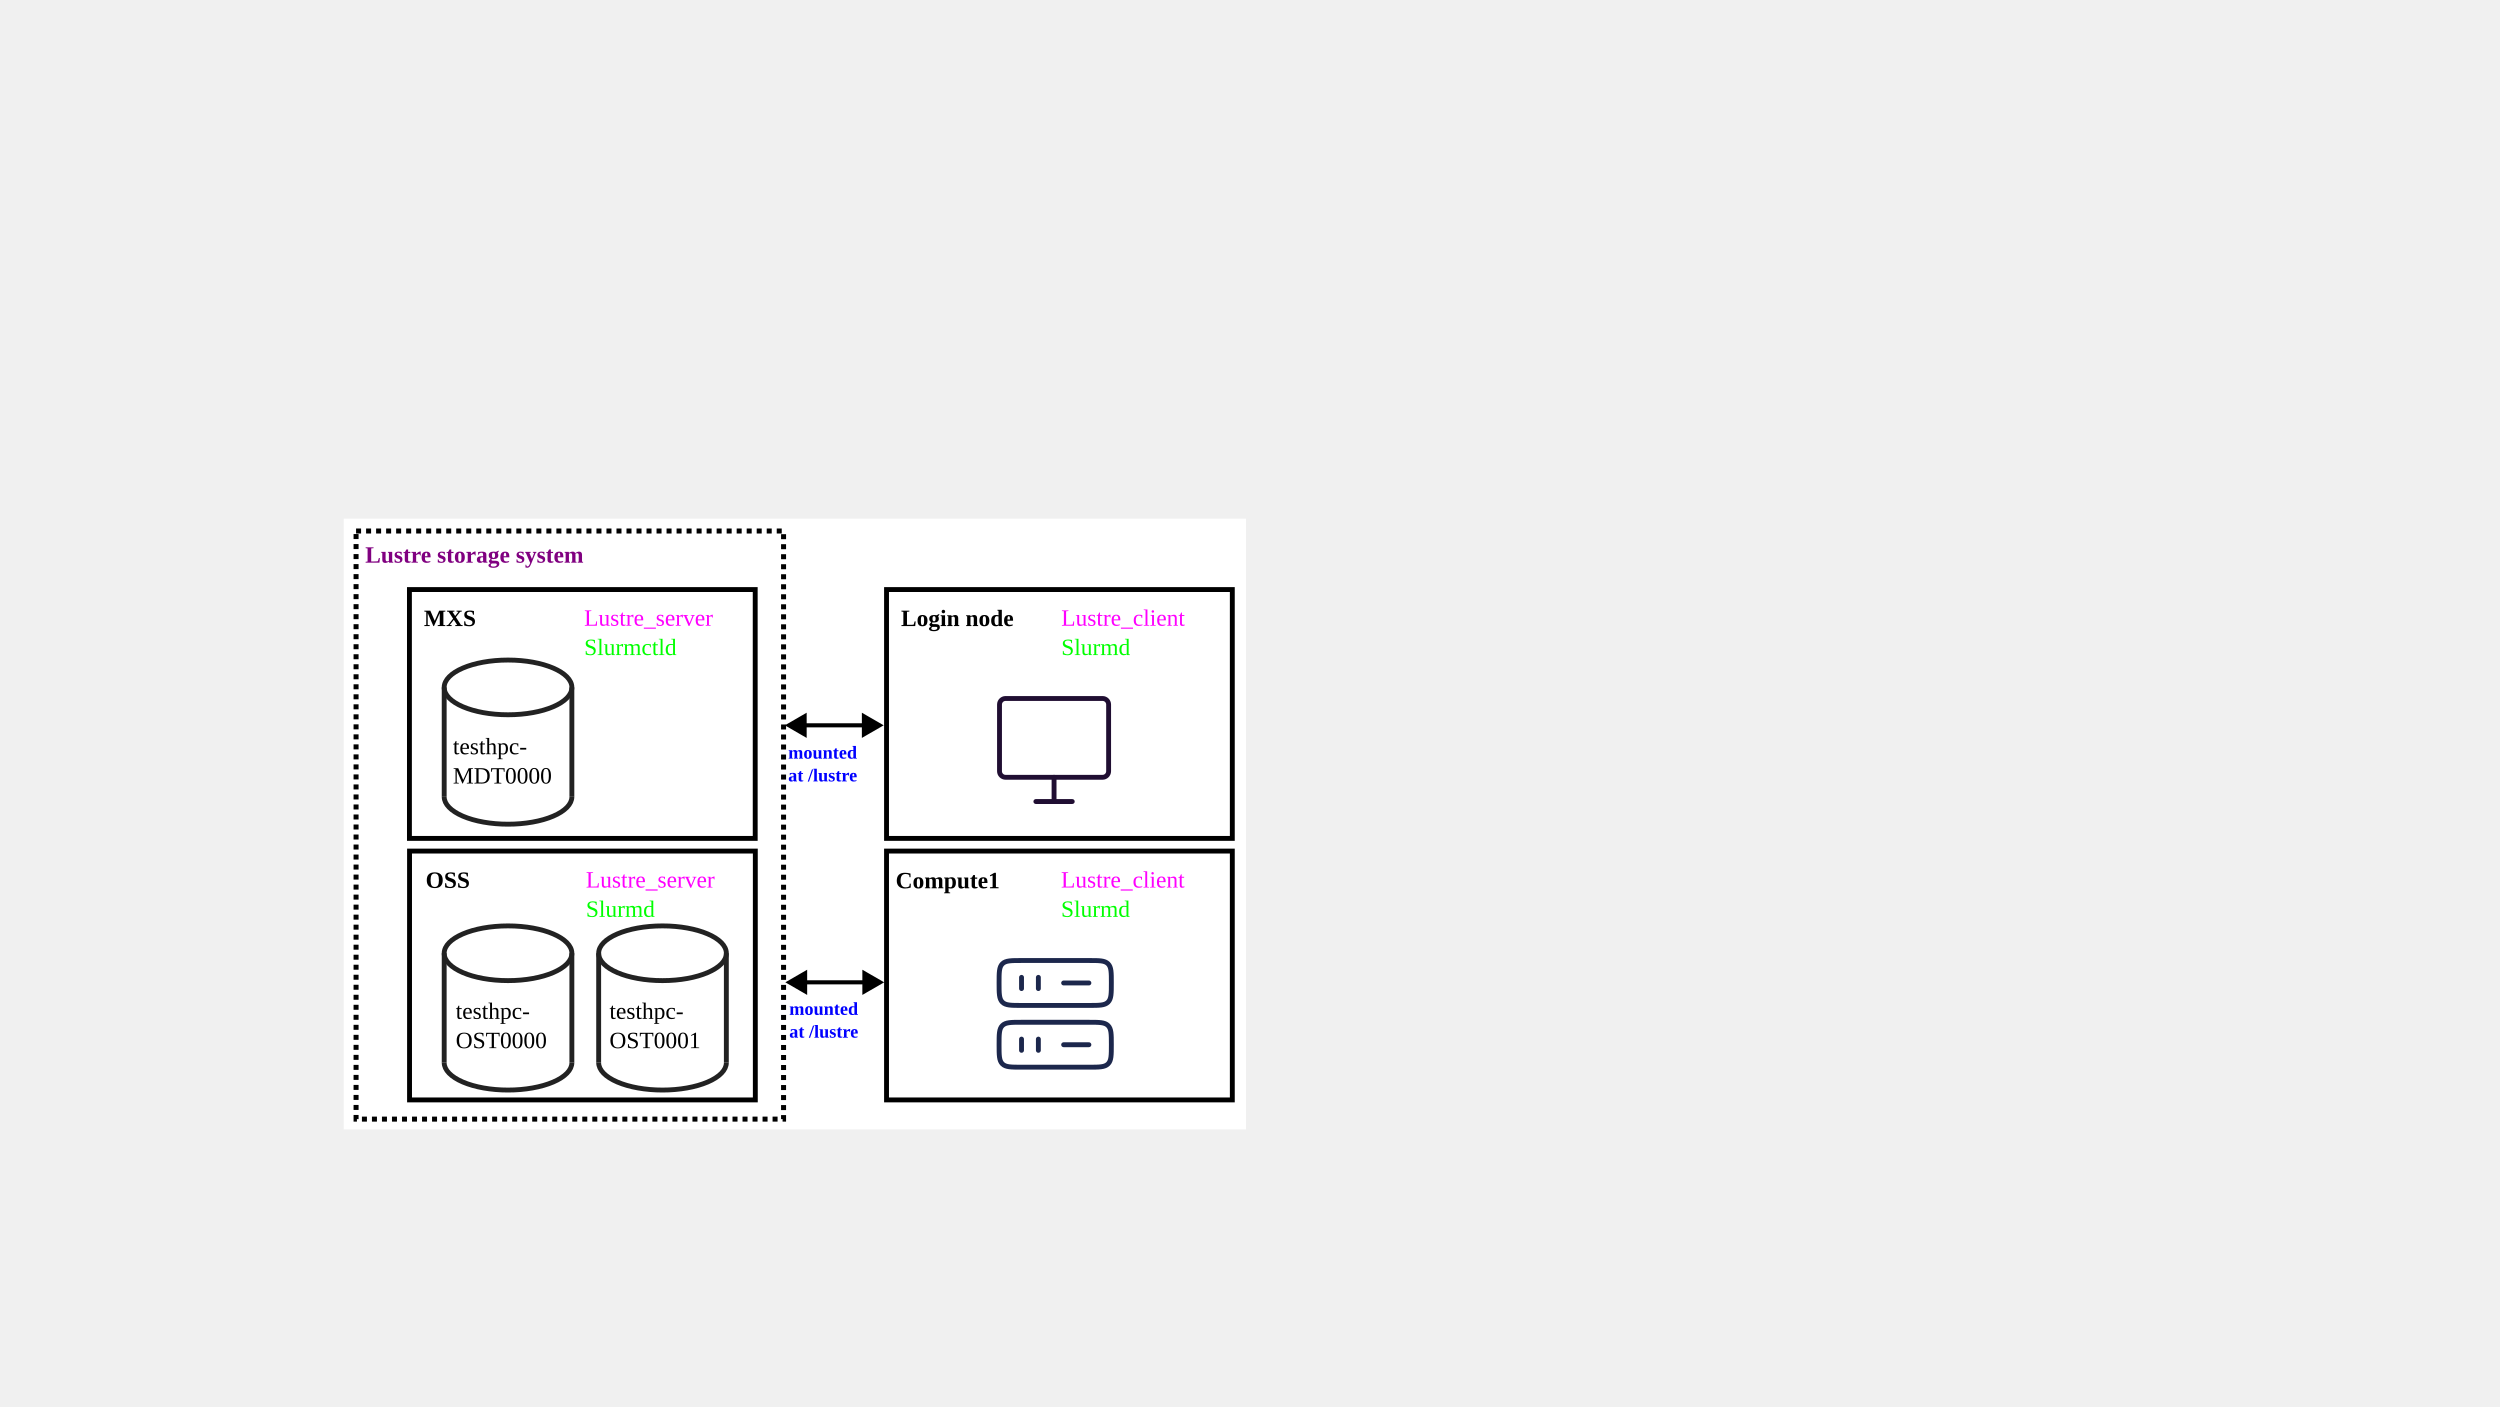
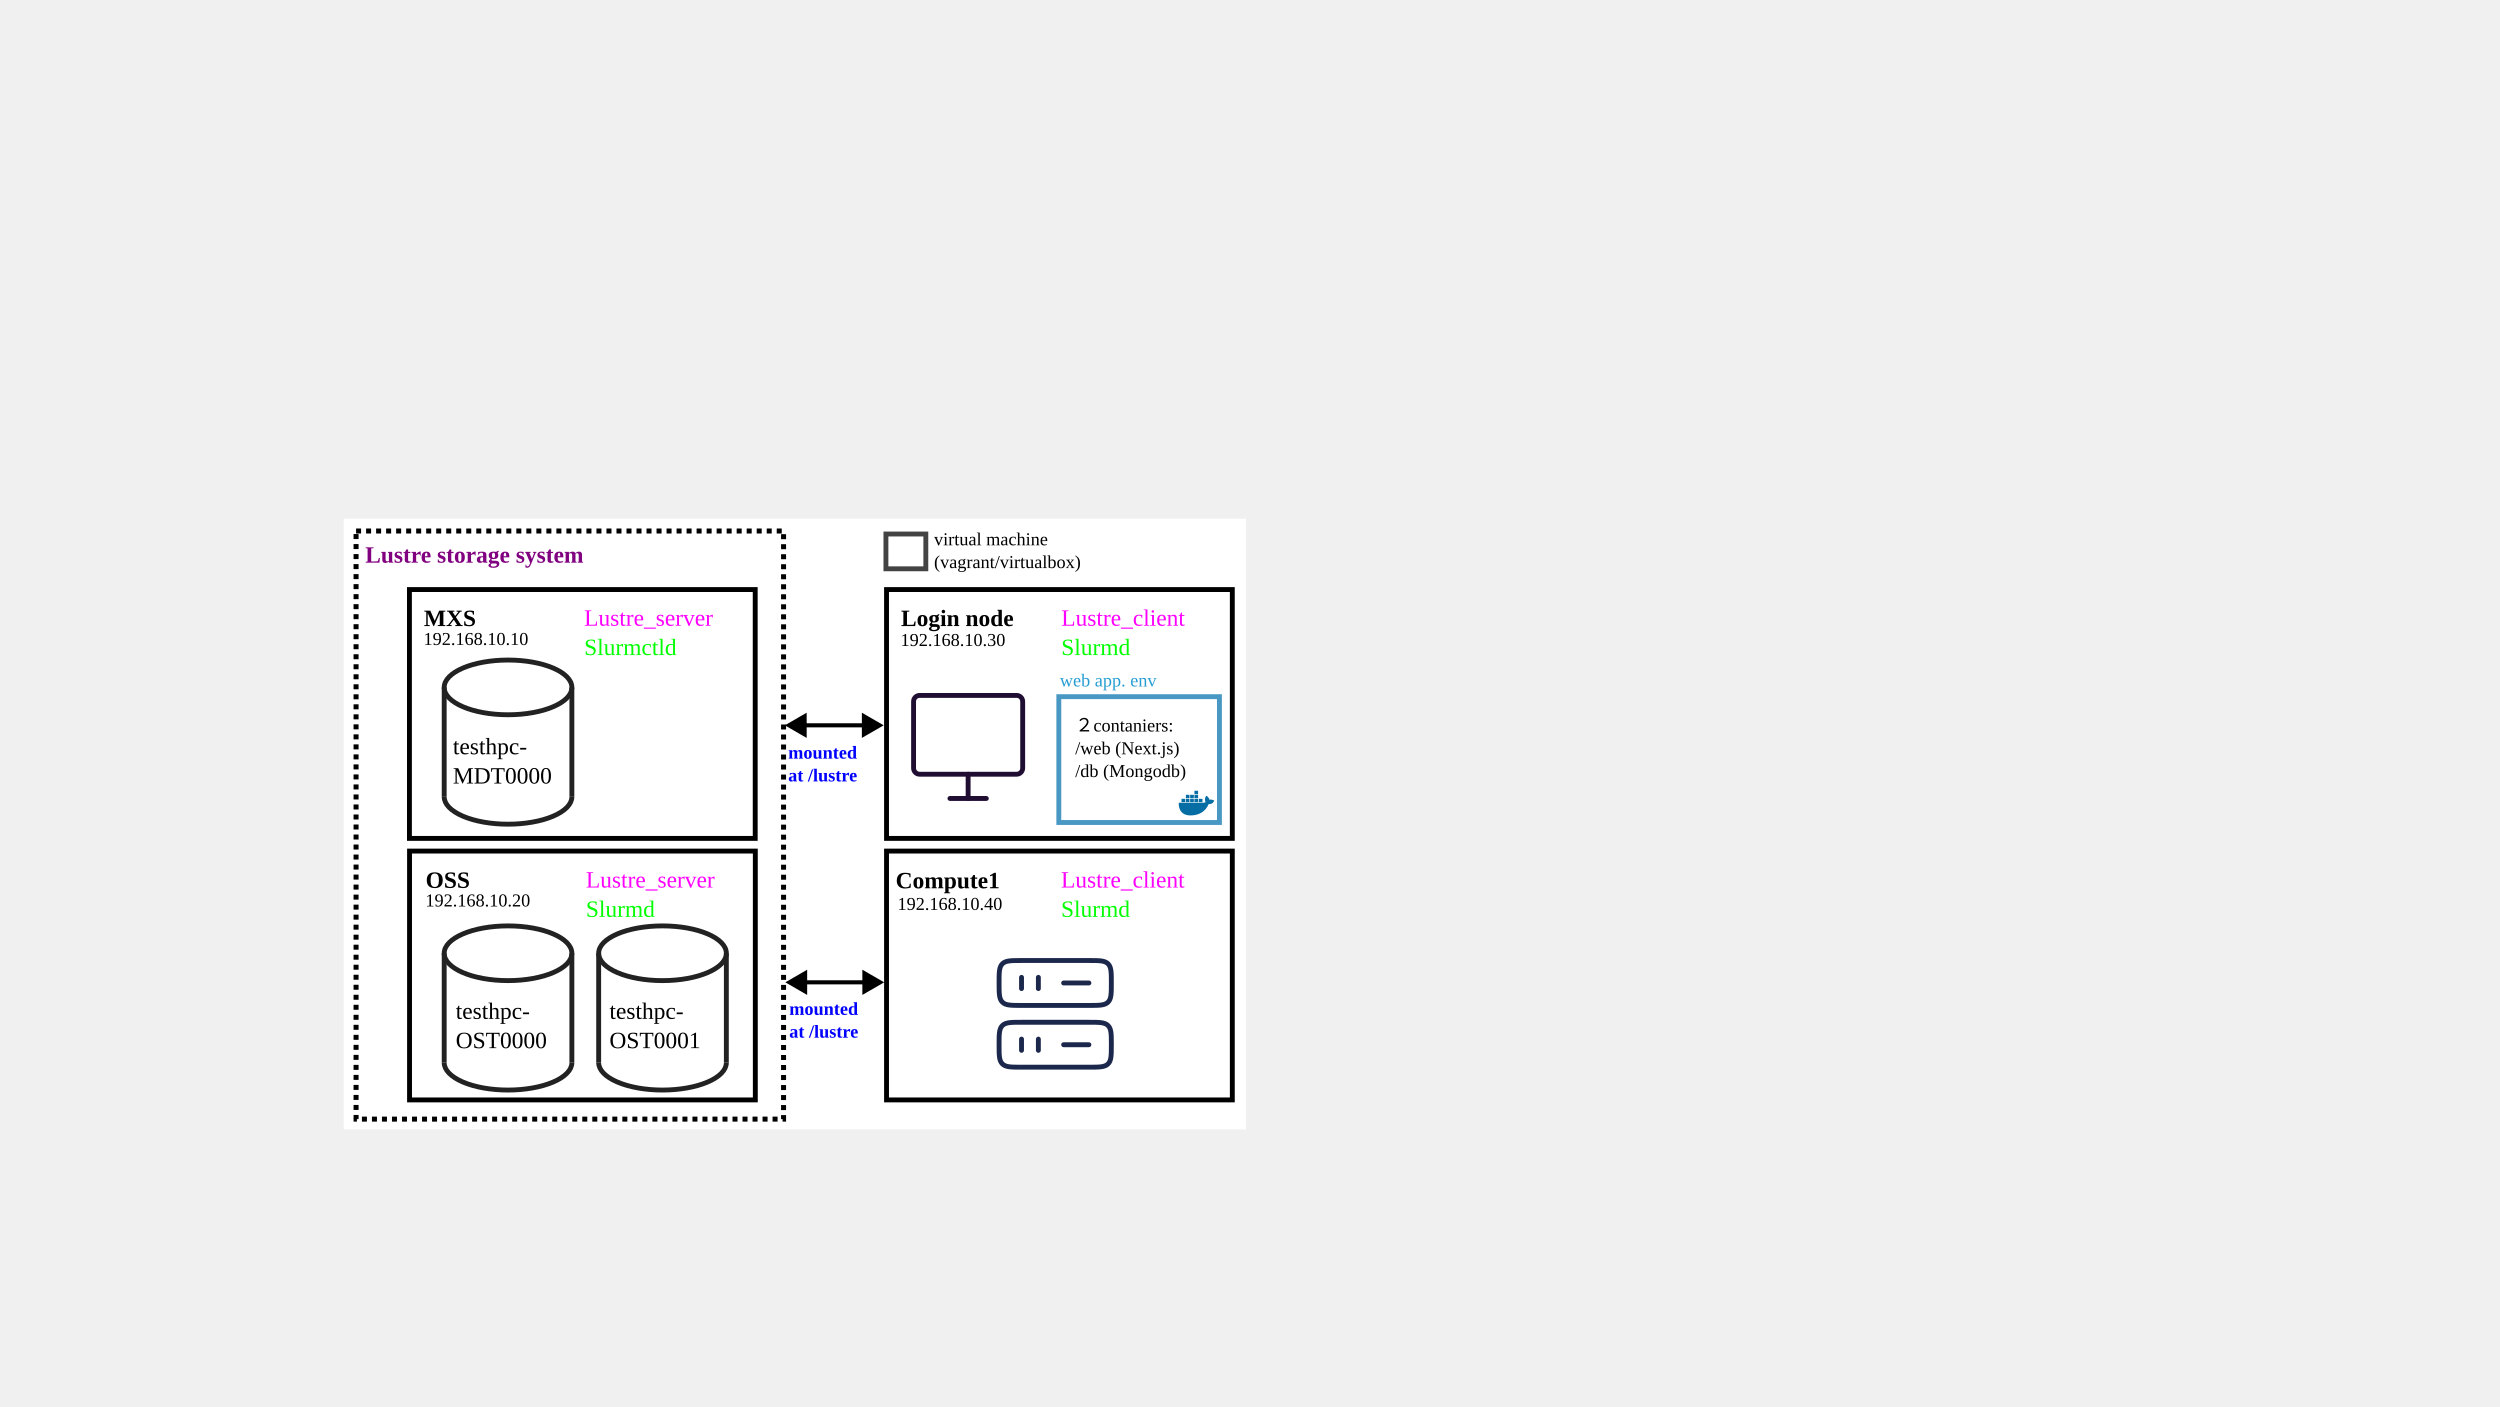
<svg xmlns="http://www.w3.org/2000/svg" width="2560" height="1440" viewBox="0 0 2560 1440" version="1.1" id="svg1" xml:space="preserve">
  <defs id="defs1">
    <marker style="overflow:visible" id="marker17" refX="0" refY="0" orient="auto-start-reverse" markerWidth="1" markerHeight="1" viewBox="0 0 1 1" preserveAspectRatio="xMidYMid">
      <path transform="scale(0.5)" style="fill:context-stroke;fill-rule:evenodd;stroke:context-stroke;stroke-width:1pt" d="M 5.77,0 -2.88,5 V -5 Z" id="path17" />
    </marker>
    <marker style="overflow:visible" id="Triangle" refX="0" refY="0" orient="auto-start-reverse" markerWidth="1" markerHeight="1" viewBox="0 0 1 1" preserveAspectRatio="xMidYMid">
      <path transform="scale(0.5)" style="fill:context-stroke;fill-rule:evenodd;stroke:context-stroke;stroke-width:1pt" d="M 5.77,0 -2.88,5 V -5 Z" id="path135" />
    </marker>
    <marker style="overflow:visible" id="Triangle-6" refX="0" refY="0" orient="auto-start-reverse" markerWidth="1" markerHeight="1" viewBox="0 0 1 1" preserveAspectRatio="xMidYMid">
      <path transform="scale(0.5)" style="fill:context-stroke;fill-rule:evenodd;stroke:context-stroke;stroke-width:1pt" d="M 5.77,0 -2.88,5 V -5 Z" id="path135-4" />
    </marker>
    <marker style="overflow:visible" id="marker17-9" refX="0" refY="0" orient="auto-start-reverse" markerWidth="1" markerHeight="1" viewBox="0 0 1 1" preserveAspectRatio="xMidYMid">
      <path transform="scale(0.5)" style="fill:context-stroke;fill-rule:evenodd;stroke:context-stroke;stroke-width:1pt" d="M 5.77,0 -2.88,5 V -5 Z" id="path17-5" />
    </marker>
  </defs>
  <g id="layer1">
    <rect style="fill:#ffffff;fill-opacity:1;stroke:none;stroke-width:5;stroke-dasharray:none;stroke-dashoffset:0;stroke-opacity:1" id="rect18" width="923.953" height="625.397" x="351.982" y="531.116" />
-     <g id="g16" style="display:inline">
-       <g id="g8" transform="translate(-74.109,13.61835)">
-         <g style="fill:none;stroke-width:0.535;stroke-dasharray:none" id="g1" transform="matrix(9.338567,0,0,9.338567,482.2701,634.2493)">
-           <ellipse cx="12" cy="6" rx="7" ry="3" stroke="#222222" id="ellipse1" style="stroke-width:0.535;stroke-dasharray:none" />
-           <path d="m 19,18 c 0,0.394 -0.181,0.784 -0.533,1.148 -0.352,0.364 -0.867,0.695 -1.518,0.973 -0.65,0.279 -1.422,0.5 -2.271,0.65 C 13.829,20.922 12.919,21 12,21 11.081,21 10.171,20.922 9.321,20.772 8.472,20.621 7.7,20.4 7.05,20.121 6.4,19.843 5.885,19.512 5.533,19.148 5.181,18.784 5,18.394 5,18" stroke="#222222" id="path1" style="stroke-width:0.535;stroke-dasharray:none" />
-           <path d="M 19,6 V 18" stroke="#222222" id="path2" style="stroke-width:0.535;stroke-dasharray:none" />
-           <path d="M 5,6 V 18" stroke="#222222" id="path3" style="stroke-width:0.535;stroke-dasharray:none" />
-         </g>
-         <text xml:space="preserve" style="font-size:24px;text-align:start;writing-mode:lr-tb;direction:ltr;text-anchor:start;fill:#000000" x="537.874" y="758.716" id="text1-7">
-           <tspan x="537.874" y="758.716" id="tspan2-9" style="font-size:24px">testhpc-</tspan>
-           <tspan x="537.874" y="788.716" id="tspan3-2" style="font-size:24px">MDT0000</tspan>
-         </text>
-       </g>
-       <rect style="fill:none;stroke:#000000;stroke-width:5;stroke-dasharray:none;stroke-opacity:1" id="rect3" width="354.074" height="254.815" x="419.259" y="603.704" />
-       <text xml:space="preserve" style="font-size:24px;text-align:start;writing-mode:lr-tb;direction:ltr;text-anchor:start;fill:#000000;fill-opacity:1;stroke:none;stroke-width:5;stroke-dasharray:none;stroke-opacity:1" x="434.074" y="641.075" id="text4">
-         <tspan id="tspan4" x="434.074" y="641.075" style="font-weight:bold">MXS</tspan>
-       </text>
-       <text xml:space="preserve" style="font-size:24px;text-align:start;writing-mode:lr-tb;direction:ltr;text-anchor:start;fill:#000000;fill-opacity:1;stroke:none;stroke-width:5;stroke-dasharray:none;stroke-opacity:1" x="598.16" y="640.758" id="text8">
-         <tspan id="tspan8" x="598.16" y="640.758" style="fill:#ff00ff">Lustre_server</tspan>
-         <tspan x="598.16" y="670.758" id="tspan9" style="fill:#00ff00">Slurmctld</tspan>
-       </text>
-     </g>
-     <g id="g15" style="display:inline" transform="translate(59.71124)">
-       <rect style="fill:none;stroke:#000000;stroke-width:5;stroke-dasharray:none;stroke-opacity:1" id="rect3-4" width="354.074" height="254.815" x="848.098" y="603.704" />
-       <text xml:space="preserve" style="font-size:24px;text-align:start;writing-mode:lr-tb;direction:ltr;text-anchor:start;fill:#000000;fill-opacity:1;stroke:none;stroke-width:5;stroke-dasharray:none;stroke-opacity:1" x="862.913" y="641.075" id="text4-7">
-         <tspan id="tspan4-4" x="862.913" y="641.075" style="font-weight:bold">Login node</tspan>
-       </text>
-       <text xml:space="preserve" style="font-size:24px;text-align:start;writing-mode:lr-tb;direction:ltr;text-anchor:start;fill:#000000;fill-opacity:1;stroke:none;stroke-width:5;stroke-dasharray:none;stroke-opacity:1" x="1026.999" y="640.758" id="text8-4">
-         <tspan id="tspan8-30" x="1026.999" y="640.758" style="fill:#ff00ff">Lustre_client</tspan>
-         <tspan x="1026.999" y="670.758" id="tspan9-7" style="fill:#00ff00">Slurmd</tspan>
-       </text>
-       <g style="fill:none;stroke-width:0.806;stroke-dasharray:none" id="g12" transform="matrix(6.206897,0,0,6.206897,945.1632,690.4216)">
-         <path d="M 12,21 V 17" stroke="#200e32" stroke-width="2" stroke-linecap="round" stroke-linejoin="round" id="path1-54" style="stroke-width:0.806;stroke-dasharray:none" />
-         <rect x="3" y="4" width="18" height="13" rx="1" stroke="#200e32" stroke-width="2" stroke-linecap="round" id="rect1" style="stroke-width:0.806;stroke-dasharray:none" />
-         <path d="m 9,21 h 6" stroke="#200e32" stroke-width="2" stroke-linecap="round" stroke-linejoin="round" id="path2-7" style="stroke-width:0.806;stroke-dasharray:none" />
-       </g>
-     </g>
-     <g id="g13" style="display:inline">
-       <g id="g6" transform="translate(21.99888,15.71348)">
-         <g style="fill:none;stroke-width:0.535;stroke-dasharray:none" id="g2-0" transform="matrix(9.338567,0,0,9.338567,386.1622,904.3922)">
-           <ellipse cx="12" cy="6" rx="7" ry="3" stroke="#222222" id="ellipse1-9" style="stroke-width:0.535;stroke-dasharray:none" />
-           <path d="m 19,18 c 0,0.394 -0.181,0.784 -0.533,1.148 -0.352,0.364 -0.867,0.695 -1.518,0.973 -0.65,0.279 -1.422,0.5 -2.271,0.65 C 13.829,20.922 12.919,21 12,21 11.081,21 10.171,20.922 9.321,20.772 8.472,20.621 7.7,20.4 7.05,20.121 6.4,19.843 5.885,19.512 5.533,19.148 5.181,18.784 5,18.394 5,18" stroke="#222222" id="path1-3" style="stroke-width:0.535;stroke-dasharray:none" />
-           <path d="M 19,6 V 18" stroke="#222222" id="path2-60" style="stroke-width:0.535;stroke-dasharray:none" />
-           <path d="M 5,6 V 18" stroke="#222222" id="path3-6" style="stroke-width:0.535;stroke-dasharray:none" />
-         </g>
-         <text xml:space="preserve" style="font-size:24px;text-align:start;writing-mode:lr-tb;direction:ltr;text-anchor:start;fill:#000000" x="444.654" y="1027.605" id="text1">
-           <tspan x="444.654" y="1027.605" id="tspan2" style="font-size:24px">testhpc-</tspan>
-           <tspan x="444.654" y="1057.605" id="tspan3" style="font-size:24px">OST0000</tspan>
-         </text>
-       </g>
-       <g id="g7" transform="translate(-4.190262,15.71348)">
-         <g style="fill:none;stroke-width:0.535;stroke-dasharray:none" id="g2" transform="matrix(9.338567,0,0,9.338567,570.5338,904.3922)">
-           <ellipse cx="12" cy="6" rx="7" ry="3" stroke="#222222" id="ellipse1-3" style="stroke-width:0.535;stroke-dasharray:none" />
-           <path d="m 19,18 c 0,0.394 -0.181,0.784 -0.533,1.148 -0.352,0.364 -0.867,0.695 -1.518,0.973 -0.65,0.279 -1.422,0.5 -2.271,0.65 C 13.829,20.922 12.919,21 12,21 11.081,21 10.171,20.922 9.321,20.772 8.472,20.621 7.7,20.4 7.05,20.121 6.4,19.843 5.885,19.512 5.533,19.148 5.181,18.784 5,18.394 5,18" stroke="#222222" id="path1-5" style="stroke-width:0.535;stroke-dasharray:none" />
-           <path d="M 19,6 V 18" stroke="#222222" id="path2-6" style="stroke-width:0.535;stroke-dasharray:none" />
-           <path d="M 5,6 V 18" stroke="#222222" id="path3-2" style="stroke-width:0.535;stroke-dasharray:none" />
-         </g>
-         <text xml:space="preserve" style="font-size:24px;text-align:start;writing-mode:lr-tb;direction:ltr;text-anchor:start;fill:#000000" x="628.244" y="1027.605" id="text1-5">
-           <tspan x="628.244" y="1027.605" id="tspan2-92" style="font-size:24px">testhpc-</tspan>
-           <tspan x="628.244" y="1057.605" id="tspan3-28" style="font-size:24px">OST0001</tspan>
-         </text>
-       </g>
-       <rect style="fill:none;stroke:#000000;stroke-width:5;stroke-dasharray:none;stroke-opacity:1" id="rect3-1" width="354.074" height="254.815" x="419.37" y="871.5" />
-       <text xml:space="preserve" style="font-size:24px;text-align:start;writing-mode:lr-tb;direction:ltr;text-anchor:start;fill:#000000;fill-opacity:1;stroke:none;stroke-width:5;stroke-dasharray:none;stroke-opacity:1" x="435.846" y="909.181" id="text4-1">
-         <tspan x="435.846" y="909.181" style="font-weight:bold" id="tspan10">OSS</tspan>
-       </text>
-       <text xml:space="preserve" style="font-size:24px;text-align:start;writing-mode:lr-tb;direction:ltr;text-anchor:start;fill:#000000;fill-opacity:1;stroke:none;stroke-width:5;stroke-dasharray:none;stroke-opacity:1" x="599.932" y="908.864" id="text8-6">
-         <tspan id="tspan8-3" x="599.932" y="908.864" style="fill:#ff00ff">Lustre_server</tspan>
-         <tspan x="599.932" y="938.864" id="tspan9-2" style="fill:#00ff00">Slurmd</tspan>
-       </text>
-     </g>
    <text xml:space="preserve" style="font-size:24px;text-align:start;writing-mode:lr-tb;direction:ltr;text-anchor:start;display:inline;fill:#00ff00;fill-opacity:1;stroke:none;stroke-width:5;stroke-dasharray:none;stroke-opacity:1" x="373.981" y="576.161" id="text11">
      <tspan id="tspan11" x="373.981" y="576.161" style="font-weight:bold;fill:#800080">Lustre storage system</tspan>
    </text>
-     <g id="g14" transform="translate(59.71124)">
-       <rect style="fill:none;stroke:#000000;stroke-width:5;stroke-dasharray:none;stroke-opacity:1" id="rect3-4-4" width="354.074" height="254.815" x="848.098" y="871.5" />
-       <text xml:space="preserve" style="font-size:24px;text-align:start;writing-mode:lr-tb;direction:ltr;text-anchor:start;fill:#000000;fill-opacity:1;stroke:none;stroke-width:5;stroke-dasharray:none;stroke-opacity:1" x="857.417" y="909.603" id="text4-7-2">
+     <g id="g5">
+       <rect style="fill:none;stroke:#000000;stroke-width:5;stroke-dasharray:none;stroke-opacity:1" id="rect3-4-4" width="354.074" height="254.815" x="848.098" y="871.5" transform="translate(59.71124)" />
+       <text xml:space="preserve" style="font-size:24px;text-align:start;writing-mode:lr-tb;direction:ltr;text-anchor:start;fill:#000000;fill-opacity:1;stroke:none;stroke-width:5;stroke-dasharray:none;stroke-opacity:1" x="857.417" y="909.603" id="text4-7-2" transform="translate(59.71124)">
        <tspan x="857.417" y="909.603" style="font-weight:bold" id="tspan12">Compute1</tspan>
      </text>
-       <text xml:space="preserve" style="font-size:24px;text-align:start;writing-mode:lr-tb;direction:ltr;text-anchor:start;fill:#000000;fill-opacity:1;stroke:none;stroke-width:5;stroke-dasharray:none;stroke-opacity:1" x="1026.741" y="908.864" id="text8-4-6">
+       <text xml:space="preserve" style="font-size:24px;text-align:start;writing-mode:lr-tb;direction:ltr;text-anchor:start;fill:#000000;fill-opacity:1;stroke:none;stroke-width:5;stroke-dasharray:none;stroke-opacity:1" x="1026.741" y="908.864" id="text8-4-6" transform="translate(59.71124)">
        <tspan id="tspan8-30-8" x="1026.741" y="908.864" style="fill:#ff00ff">Lustre_client</tspan>
        <tspan x="1026.741" y="938.864" id="tspan9-7-9" style="fill:#00ff00">Slurmd</tspan>
      </text>
-       <g style="fill:none;stroke-width:0.87;stroke-dasharray:none" id="g11" transform="matrix(5.748553,0,0,5.748553,951.8427,972.0741)">
+       <g style="fill:none;stroke-width:0.87;stroke-dasharray:none" id="g11" transform="matrix(5.748553,0,0,5.748553,1011.554,972.0741)">
        <path d="M 2,17 C 2,15.114 2,14.172 2.586,13.586 3.172,13 4.114,13 6,13 h 12 c 1.886,0 2.828,0 3.414,0.586 C 22,14.172 22,15.114 22,17 c 0,1.886 0,2.828 -0.586,3.414 C 20.828,21 19.886,21 18,21 H 6 C 4.114,21 3.172,21 2.586,20.414 2,19.828 2,18.886 2,17 Z" stroke="#1c274c" stroke-width="1.5" id="path1-0" style="stroke-width:0.87;stroke-dasharray:none" />
        <path d="M 2,6 C 2,4.114 2,3.172 2.586,2.586 3.172,2 4.114,2 6,2 h 12 c 1.886,0 2.828,0 3.414,0.586 C 22,3.172 22,4.114 22,6 22,7.886 22,8.828 21.414,9.414 20.828,10 19.886,10 18,10 H 6 C 4.114,10 3.172,10 2.586,9.414 2,8.828 2,7.886 2,6 Z" stroke="#1c274c" stroke-width="1.5" id="path2-61" style="stroke-width:0.87;stroke-dasharray:none" />
        <path d="M 13.5,6 H 18" stroke="#1c274c" stroke-width="1.5" stroke-linecap="round" id="path3-5" style="stroke-width:0.87;stroke-dasharray:none" />
        <path d="M 6,7 V 5" stroke="#1c274c" stroke-width="1.5" stroke-linecap="round" id="path4" style="stroke-width:0.87;stroke-dasharray:none" />
        <path d="M 9,7 V 5" stroke="#1c274c" stroke-width="1.5" stroke-linecap="round" id="path5" style="stroke-width:0.87;stroke-dasharray:none" />
        <path d="M 13.5,17 H 18" stroke="#1c274c" stroke-width="1.5" stroke-linecap="round" id="path6" style="stroke-width:0.87;stroke-dasharray:none" />
        <path d="M 6,18 V 16" stroke="#1c274c" stroke-width="1.5" stroke-linecap="round" id="path7" style="stroke-width:0.87;stroke-dasharray:none" />
        <path d="M 9,18 V 16" stroke="#1c274c" stroke-width="1.5" stroke-linecap="round" id="path8" style="stroke-width:0.87;stroke-dasharray:none" />
      </g>
+       <text xml:space="preserve" style="font-size:18.667px;text-align:start;writing-mode:lr-tb;direction:ltr;text-anchor:start;fill:#ffffff;stroke-width:5" x="919.041" y="931.759" id="text5-0">
+         <tspan id="tspan5-6" x="919.041" y="931.759" style="fill:#000000;fill-opacity:1">192.168.10.40</tspan>
+       </text>
    </g>
    <rect style="display:inline;fill:none;fill-opacity:1;stroke:#000000;stroke-width:5.128;stroke-dasharray:5.128, 5.128;stroke-dashoffset:0;stroke-opacity:1" id="rect11" width="437.755" height="602.223" x="364.617" y="543.75" />
    <path style="fill:none;fill-opacity:1;stroke:#000000;stroke-width:4.196;stroke-dasharray:none;stroke-dashoffset:0;stroke-opacity:1;marker-start:url(#Triangle);marker-end:url(#marker17)" d="m 818.586,742.724 h 71.407" id="path16" />
    <path style="fill:none;fill-opacity:1;stroke:#000000;stroke-width:4.196;stroke-dasharray:none;stroke-dashoffset:0;stroke-opacity:1;marker-start:url(#Triangle-6);marker-end:url(#marker17-9)" d="m 819.089,1005.901 h 71.407" id="path16-8" />
    <text xml:space="preserve" style="font-size:18.667px;text-align:start;writing-mode:lr-tb;direction:ltr;text-anchor:start;fill:#0000ff;fill-opacity:1;stroke:none;stroke-width:5;stroke-dasharray:none;stroke-dashoffset:0;stroke-opacity:1" x="807.102" y="776.817" id="text17">
      <tspan id="tspan17" x="807.102" y="776.817" style="font-weight:bold;font-size:18.667px">mounted </tspan>
      <tspan x="807.102" y="800.15" id="tspan18" style="font-weight:bold;font-size:18.667px">at /lustre</tspan>
    </text>
    <text xml:space="preserve" style="font-size:18.667px;text-align:start;writing-mode:lr-tb;direction:ltr;text-anchor:start;fill:#0000ff;fill-opacity:1;stroke:none;stroke-width:5;stroke-dasharray:none;stroke-dashoffset:0;stroke-opacity:1" x="808.184" y="1039.203" id="text17-7">
      <tspan id="tspan17-2" x="808.184" y="1039.203" style="font-weight:bold;font-size:18.667px">mounted </tspan>
      <tspan x="808.184" y="1062.536" id="tspan18-2" style="font-weight:bold;font-size:18.667px">at /lustre</tspan>
    </text>
+     <g id="g10">
+       <g id="g8" transform="translate(-74.109,13.61835)" style="display:inline">
+         <g style="fill:none;stroke-width:0.535;stroke-dasharray:none" id="g1" transform="matrix(9.338567,0,0,9.338567,482.2701,634.2493)">
+           <ellipse cx="12" cy="6" rx="7" ry="3" stroke="#222222" id="ellipse1" style="stroke-width:0.535;stroke-dasharray:none" />
+           <path d="m 19,18 c 0,0.394 -0.181,0.784 -0.533,1.148 -0.352,0.364 -0.867,0.695 -1.518,0.973 -0.65,0.279 -1.422,0.5 -2.271,0.65 C 13.829,20.922 12.919,21 12,21 11.081,21 10.171,20.922 9.321,20.772 8.472,20.621 7.7,20.4 7.05,20.121 6.4,19.843 5.885,19.512 5.533,19.148 5.181,18.784 5,18.394 5,18" stroke="#222222" id="path1" style="stroke-width:0.535;stroke-dasharray:none" />
+           <path d="M 19,6 V 18" stroke="#222222" id="path2" style="stroke-width:0.535;stroke-dasharray:none" />
+           <path d="M 5,6 V 18" stroke="#222222" id="path3" style="stroke-width:0.535;stroke-dasharray:none" />
+         </g>
+         <text xml:space="preserve" style="font-size:24px;text-align:start;writing-mode:lr-tb;direction:ltr;text-anchor:start;fill:#000000" x="537.874" y="758.716" id="text1-7">
+           <tspan x="537.874" y="758.716" id="tspan2-9" style="font-size:24px">testhpc-</tspan>
+           <tspan x="537.874" y="788.716" id="tspan3-2" style="font-size:24px">MDT0000</tspan>
+         </text>
+       </g>
+       <rect style="display:inline;fill:none;stroke:#000000;stroke-width:5;stroke-dasharray:none;stroke-opacity:1" id="rect3" width="354.074" height="254.815" x="419.259" y="603.704" />
+       <text xml:space="preserve" style="display:inline;font-size:24px;text-align:start;writing-mode:lr-tb;direction:ltr;text-anchor:start;fill:#000000;fill-opacity:1;stroke:none;stroke-width:5;stroke-dasharray:none;stroke-opacity:1" x="434.074" y="641.075" id="text4">
+         <tspan x="434.074" y="641.075" style="font-weight:bold" id="tspan1">MXS</tspan>
+       </text>
+       <text xml:space="preserve" style="display:inline;font-size:24px;text-align:start;writing-mode:lr-tb;direction:ltr;text-anchor:start;fill:#000000;fill-opacity:1;stroke:none;stroke-width:5;stroke-dasharray:none;stroke-opacity:1" x="598.16" y="640.758" id="text8">
+         <tspan id="tspan8" x="598.16" y="640.758" style="fill:#ff00ff">Lustre_server</tspan>
+         <tspan x="598.16" y="670.758" id="tspan9" style="fill:#00ff00">Slurmctld</tspan>
+       </text>
+       <text xml:space="preserve" style="font-size:18.667px;text-align:start;writing-mode:lr-tb;direction:ltr;text-anchor:start;fill:#ffffff;stroke-width:5" x="433.692" y="660.443" id="text5">
+         <tspan id="tspan5" x="433.692" y="660.443" style="fill:#000000;fill-opacity:1">192.168.10.10</tspan>
+       </text>
+     </g>
+     <g id="g13">
+       <rect style="display:inline;fill:none;stroke:#000000;stroke-width:5;stroke-dasharray:none;stroke-opacity:1" id="rect3-4" width="354.074" height="254.815" x="848.098" y="603.704" transform="translate(59.71124)" />
+       <text xml:space="preserve" style="display:inline;font-size:24px;text-align:start;writing-mode:lr-tb;direction:ltr;text-anchor:start;fill:#000000;fill-opacity:1;stroke:none;stroke-width:5;stroke-dasharray:none;stroke-opacity:1" x="862.913" y="641.075" id="text4-7" transform="translate(59.71124)">
+         <tspan id="tspan4-4" x="862.913" y="641.075" style="font-weight:bold">Login node</tspan>
+       </text>
+       <text xml:space="preserve" style="display:inline;font-size:24px;text-align:start;writing-mode:lr-tb;direction:ltr;text-anchor:start;fill:#000000;fill-opacity:1;stroke:none;stroke-width:5;stroke-dasharray:none;stroke-opacity:1" x="1026.999" y="640.758" id="text8-4" transform="translate(59.71124)">
+         <tspan id="tspan8-30" x="1026.999" y="640.758" style="fill:#ff00ff">Lustre_client</tspan>
+         <tspan x="1026.999" y="670.758" id="tspan9-7" style="fill:#00ff00">Slurmd</tspan>
+       </text>
+       <g style="display:inline;fill:none;stroke-width:0.806;stroke-dasharray:none" id="g12" transform="matrix(6.206897,0,0,6.206897,916.8789,687.2789)">
+         <path d="M 12,21 V 17" stroke="#200e32" stroke-width="2" stroke-linecap="round" stroke-linejoin="round" id="path1-54" style="stroke-width:0.806;stroke-dasharray:none" />
+         <rect x="3" y="4" width="18" height="13" rx="1" stroke="#200e32" stroke-width="2" stroke-linecap="round" id="rect1" style="stroke-width:0.806;stroke-dasharray:none" />
+         <path d="m 9,21 h 6" stroke="#200e32" stroke-width="2" stroke-linecap="round" stroke-linejoin="round" id="path2-7" style="stroke-width:0.806;stroke-dasharray:none" />
+       </g>
+       <text xml:space="preserve" style="font-size:18.667px;text-align:start;writing-mode:lr-tb;direction:ltr;text-anchor:start;fill:#ffffff;stroke-width:5" x="922.136" y="661.484" id="text5-2">
+         <tspan id="tspan5-7" x="922.136" y="661.484" style="fill:#000000;fill-opacity:1">192.168.10.30</tspan>
+       </text>
+       <g id="g25">
+         <g id="g14" transform="matrix(0.08951817,0,0,0.08951817,1201.074,799.4689)">
+           <rect width="512" height="512" rx="15%" fill="#ffffff" id="rect1-2" x="0" y="0" />
+           <path stroke="#066da5" stroke-width="38" d="m 296,226 h 42 m -92,0 h 42 m -91,0 h 42 m -91,0 h 41 m -91,0 h 42 m 8,-46 h 41 m 8,0 h 42 m 7,0 h 42 m -42,-46 h 42" id="path1-37" />
+           <path fill="#066da5" d="m 472,228 c 0,0 -18,-17 -55,-11 -4,-29 -35,-46 -35,-46 0,0 -29,35 -8,74 -6,3 -16,7 -31,7 H 68 c -5,19 -5,145 133,145 99,0 173,-46 208,-130 52,4 63,-39 63,-39" id="path2-5" />
+         </g>
+         <rect style="fill:none;fill-opacity:1;stroke-width:5;stroke:#0873ad;stroke-opacity:0.737" id="rect14" width="164.468" height="128.851" x="1084.23" y="713.392" />
+         <text xml:space="preserve" style="font-size:18.667px;text-align:start;writing-mode:lr-tb;direction:ltr;text-anchor:start;fill:none;fill-opacity:1;stroke:#0873ad;stroke-width:5;stroke-opacity:0.737" x="1100.992" y="749.009" id="text14">
+           <tspan x="1100.992" y="749.009" style="fill:#000000;fill-opacity:1;stroke:none" id="tspan24">２contaniers:</tspan>
+           <tspan x="1100.992" y="772.343" style="fill:#000000;fill-opacity:1;stroke:none" id="tspan23">/web (Next.js)</tspan>
+           <tspan x="1100.992" y="795.676" id="tspan15" style="fill:#000000;fill-opacity:1;stroke:none">/db (Mongodb)</tspan>
+         </text>
+       </g>
+       <text xml:space="preserve" style="font-size:18.667px;text-align:start;writing-mode:lr-tb;direction:ltr;text-anchor:start;fill:#000000;fill-opacity:1;stroke:none;stroke-width:5;stroke-opacity:0.737" x="1085.278" y="702.917" id="text25">
+         <tspan id="tspan25" x="1085.278" y="702.917" style="fill:#269dd2;fill-opacity:1">web app. env</tspan>
+       </text>
+     </g>
+     <g id="g9">
+       <g id="g6" transform="translate(21.99888,15.71348)" style="display:inline">
+         <g style="fill:none;stroke-width:0.535;stroke-dasharray:none" id="g2-0" transform="matrix(9.338567,0,0,9.338567,386.1622,904.3922)">
+           <ellipse cx="12" cy="6" rx="7" ry="3" stroke="#222222" id="ellipse1-9" style="stroke-width:0.535;stroke-dasharray:none" />
+           <path d="m 19,18 c 0,0.394 -0.181,0.784 -0.533,1.148 -0.352,0.364 -0.867,0.695 -1.518,0.973 -0.65,0.279 -1.422,0.5 -2.271,0.65 C 13.829,20.922 12.919,21 12,21 11.081,21 10.171,20.922 9.321,20.772 8.472,20.621 7.7,20.4 7.05,20.121 6.4,19.843 5.885,19.512 5.533,19.148 5.181,18.784 5,18.394 5,18" stroke="#222222" id="path1-3" style="stroke-width:0.535;stroke-dasharray:none" />
+           <path d="M 19,6 V 18" stroke="#222222" id="path2-60" style="stroke-width:0.535;stroke-dasharray:none" />
+           <path d="M 5,6 V 18" stroke="#222222" id="path3-6" style="stroke-width:0.535;stroke-dasharray:none" />
+         </g>
+         <text xml:space="preserve" style="font-size:24px;text-align:start;writing-mode:lr-tb;direction:ltr;text-anchor:start;fill:#000000" x="444.654" y="1027.605" id="text1">
+           <tspan x="444.654" y="1027.605" id="tspan2" style="font-size:24px">testhpc-</tspan>
+           <tspan x="444.654" y="1057.605" id="tspan3" style="font-size:24px">OST0000</tspan>
+         </text>
+       </g>
+       <g id="g7" transform="translate(-4.190262,15.71348)" style="display:inline">
+         <g style="fill:none;stroke-width:0.535;stroke-dasharray:none" id="g2" transform="matrix(9.338567,0,0,9.338567,570.5338,904.3922)">
+           <ellipse cx="12" cy="6" rx="7" ry="3" stroke="#222222" id="ellipse1-3" style="stroke-width:0.535;stroke-dasharray:none" />
+           <path d="m 19,18 c 0,0.394 -0.181,0.784 -0.533,1.148 -0.352,0.364 -0.867,0.695 -1.518,0.973 -0.65,0.279 -1.422,0.5 -2.271,0.65 C 13.829,20.922 12.919,21 12,21 11.081,21 10.171,20.922 9.321,20.772 8.472,20.621 7.7,20.4 7.05,20.121 6.4,19.843 5.885,19.512 5.533,19.148 5.181,18.784 5,18.394 5,18" stroke="#222222" id="path1-5" style="stroke-width:0.535;stroke-dasharray:none" />
+           <path d="M 19,6 V 18" stroke="#222222" id="path2-6" style="stroke-width:0.535;stroke-dasharray:none" />
+           <path d="M 5,6 V 18" stroke="#222222" id="path3-2" style="stroke-width:0.535;stroke-dasharray:none" />
+         </g>
+         <text xml:space="preserve" style="font-size:24px;text-align:start;writing-mode:lr-tb;direction:ltr;text-anchor:start;fill:#000000" x="628.244" y="1027.605" id="text1-5">
+           <tspan x="628.244" y="1027.605" id="tspan2-92" style="font-size:24px">testhpc-</tspan>
+           <tspan x="628.244" y="1057.605" id="tspan3-28" style="font-size:24px">OST0001</tspan>
+         </text>
+       </g>
+       <rect style="display:inline;fill:none;stroke:#000000;stroke-width:5;stroke-dasharray:none;stroke-opacity:1" id="rect3-1" width="354.074" height="254.815" x="419.37" y="871.5" />
+       <text xml:space="preserve" style="display:inline;font-size:24px;text-align:start;writing-mode:lr-tb;direction:ltr;text-anchor:start;fill:#000000;fill-opacity:1;stroke:none;stroke-width:5;stroke-dasharray:none;stroke-opacity:1" x="435.846" y="909.181" id="text4-1">
+         <tspan x="435.846" y="909.181" style="font-weight:bold" id="tspan10">OSS</tspan>
+       </text>
+       <text xml:space="preserve" style="display:inline;font-size:24px;text-align:start;writing-mode:lr-tb;direction:ltr;text-anchor:start;fill:#000000;fill-opacity:1;stroke:none;stroke-width:5;stroke-dasharray:none;stroke-opacity:1" x="599.932" y="908.864" id="text8-6">
+         <tspan id="tspan8-3" x="599.932" y="908.864" style="fill:#ff00ff">Lustre_server</tspan>
+         <tspan x="599.932" y="938.864" id="tspan9-2" style="fill:#00ff00">Slurmd</tspan>
+       </text>
+       <text xml:space="preserve" style="font-size:18.667px;text-align:start;writing-mode:lr-tb;direction:ltr;text-anchor:start;fill:#ffffff;stroke-width:5" x="435.62" y="928.186" id="text5-3">
+         <tspan id="tspan5-5" x="435.62" y="928.186" style="fill:#000000;fill-opacity:1">192.168.10.20</tspan>
+       </text>
+     </g>
+     <rect style="fill:none;fill-opacity:1;stroke:#000000;stroke-width:5;stroke-opacity:0.737" id="rect25" width="40.855" height="35.617" x="907.192" y="546.829" />
+     <text xml:space="preserve" style="font-size:18.667px;text-align:start;writing-mode:lr-tb;direction:ltr;text-anchor:start;fill:none;fill-opacity:1;stroke:#000000;stroke-width:5;stroke-opacity:0.737" x="956.427" y="558.352" id="text26">
+       <tspan id="tspan26" x="956.427" y="558.352" style="fill:#000000;fill-opacity:1;stroke:none">virtual machine </tspan>
+       <tspan x="956.427" y="581.686" style="fill:#000000;fill-opacity:1;stroke:none" id="tspan27">(vagrant/virtualbox)</tspan>
+     </text>
  </g>
</svg>
